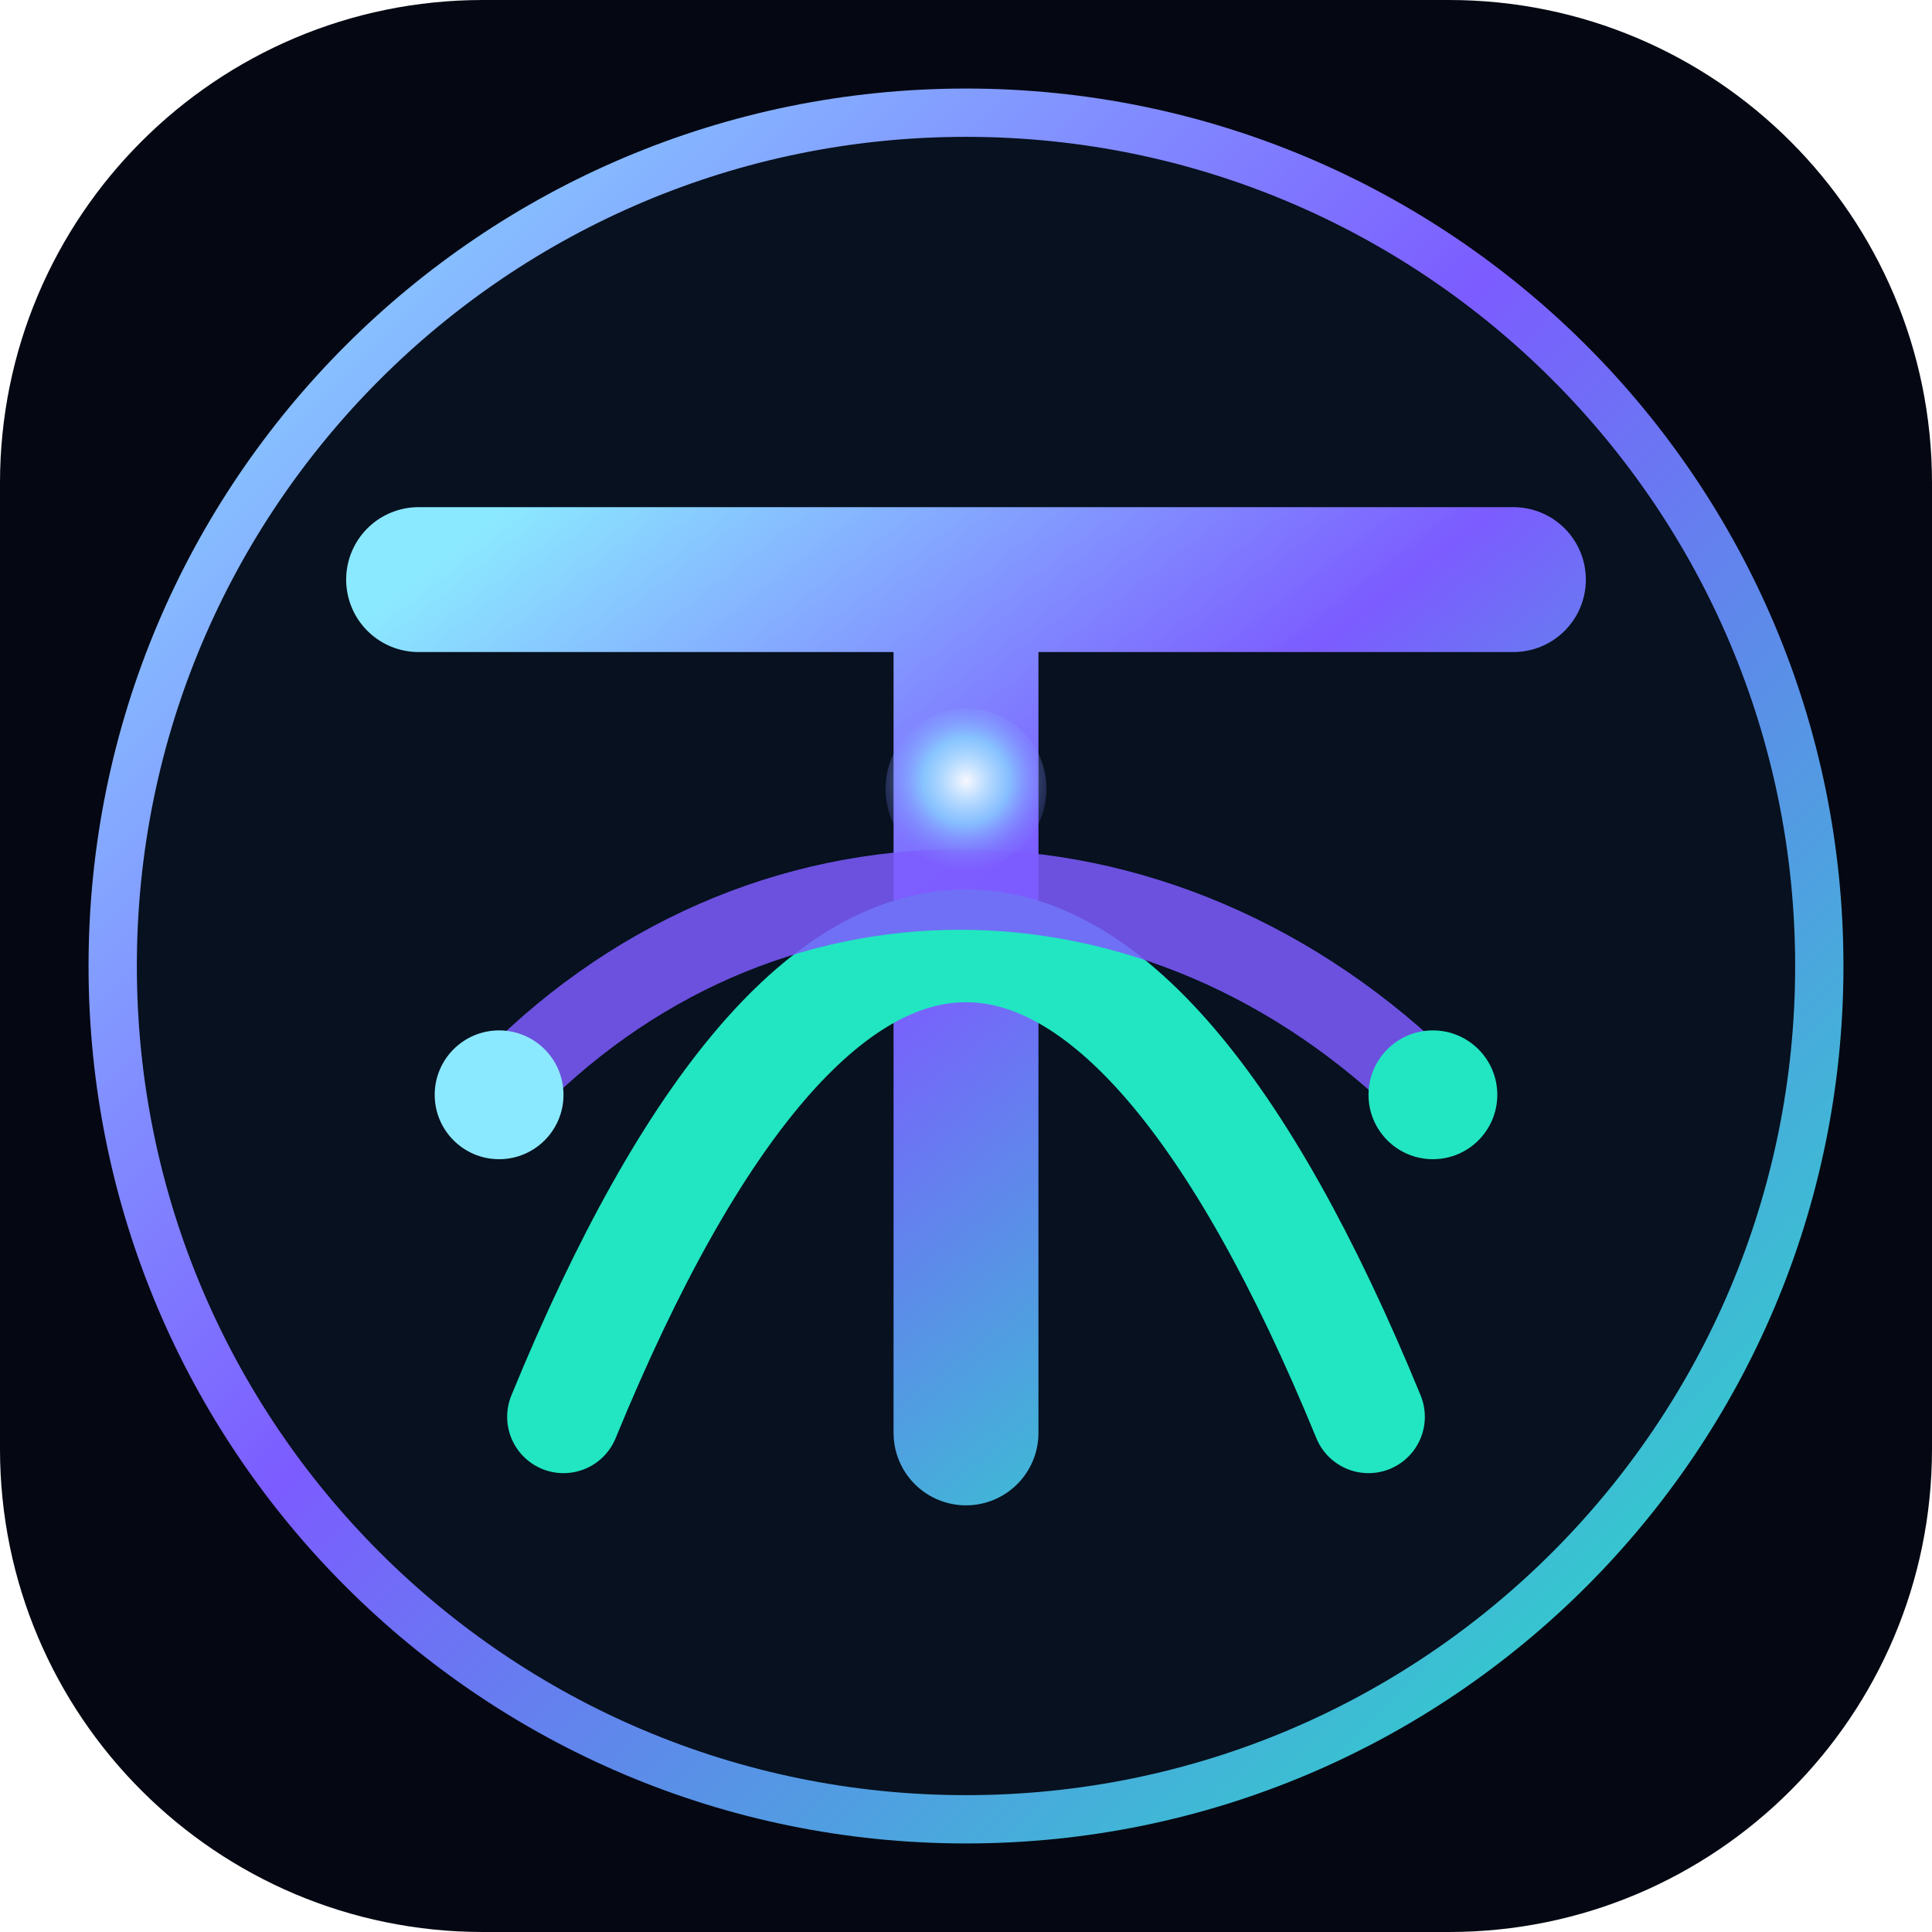
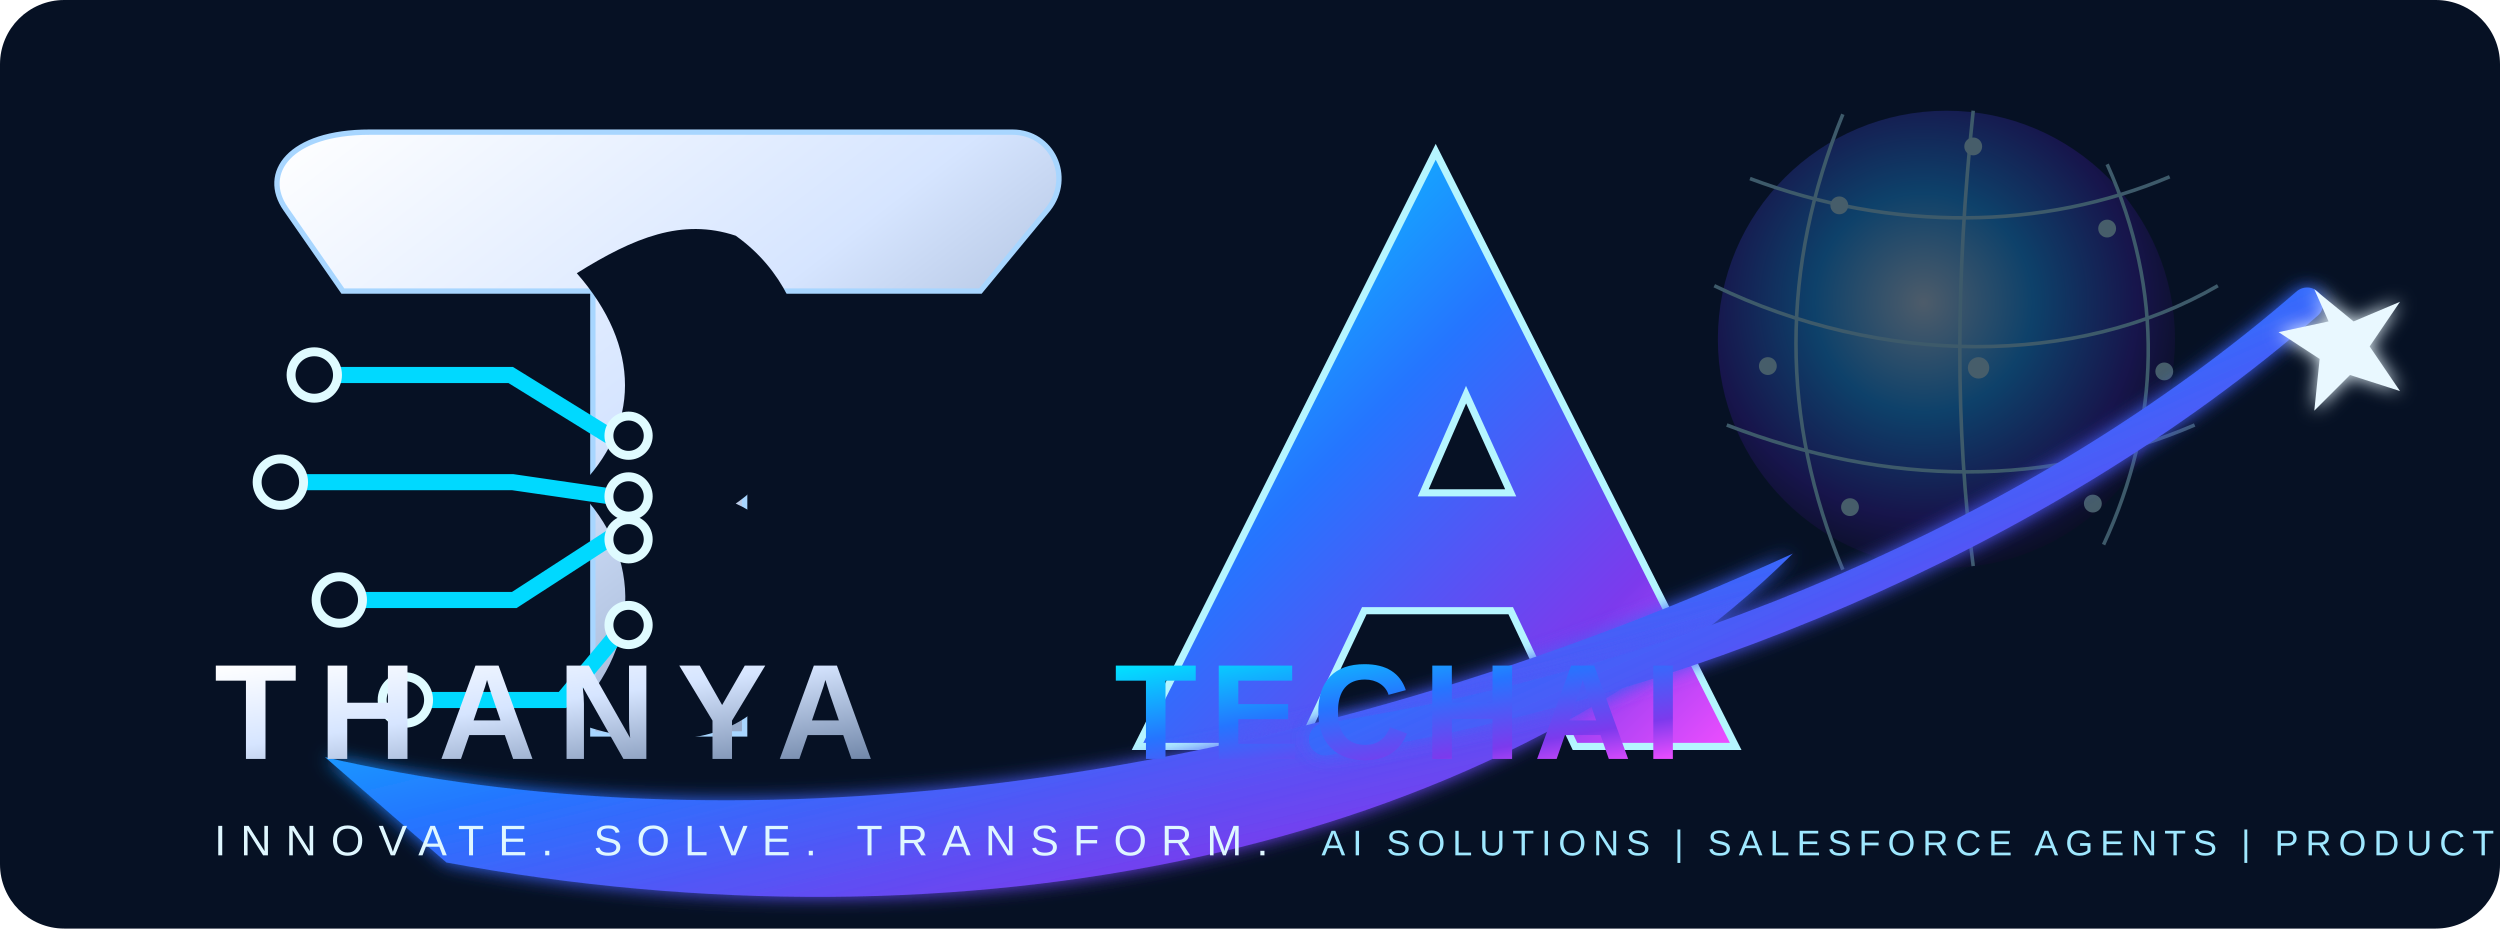
- <svg xmlns="http://www.w3.org/2000/svg" viewBox="0 0 120 120">
+ <svg xmlns="http://www.w3.org/2000/svg" width="1400" height="520" viewBox="0 0 1400 520">
  <defs>
    <linearGradient id="g1" x1="0" y1="0" x2="1" y2="1">
-       <stop offset="0%" stop-color="#8be9ff" />
-       <stop offset="45%" stop-color="#7c5cff" />
-       <stop offset="100%" stop-color="#21e6c1" />
+       <stop offset="0%" stop-color="#00E5FF" />
+       <stop offset="42%" stop-color="#2575FF" />
+       <stop offset="78%" stop-color="#7C3AED" />
+       <stop offset="100%" stop-color="#F04EFF" />
    </linearGradient>
-     <radialGradient id="g2" cx="50%" cy="45%" r="60%">
-       <stop offset="0%" stop-color="#ffffff" stop-opacity="0.95" />
-       <stop offset="45%" stop-color="#8be9ff" stop-opacity="0.65" />
-       <stop offset="100%" stop-color="#7c5cff" stop-opacity="0.05" />
+     <linearGradient id="silver" x1="0" y1="0" x2="1" y2="1">
+       <stop offset="0%" stop-color="#FFFFFF" />
+       <stop offset="45%" stop-color="#D6E5FF" />
+       <stop offset="100%" stop-color="#7187A9" />
+     </linearGradient>
+     <filter id="glow" x="-30%" y="-30%" width="160%" height="160%">
+       <feGaussianBlur stdDeviation="5" result="blur" />
+       <feMerge>
+         <feMergeNode in="blur" />
+         <feMergeNode in="SourceGraphic" />
+       </feMerge>
+     </filter>
+     <radialGradient id="orb" cx="45%" cy="42%" r="60%">
+       <stop offset="0%" stop-color="#E6FBFF" />
+       <stop offset="40%" stop-color="#1EA7FF" />
+       <stop offset="78%" stop-color="#3C1B9E" />
+       <stop offset="100%" stop-color="#120923" />
    </radialGradient>
  </defs>
-   <rect width="120" height="120" rx="30" fill="#050812" />
-   <circle cx="60" cy="60" r="53" fill="#07111f" stroke="url(#g1)" stroke-width="3" />
-   <path d="M26 36h68M60 36v53" stroke="url(#g1)" stroke-width="9" stroke-linecap="round" />
-   <path d="M35 88c16-39 34-39 50 0" fill="none" stroke="#21e6c1" stroke-width="7" stroke-linecap="round" />
-   <path d="M31 68c16-17 41-17 58 0" fill="none" stroke="#7c5cff" stroke-width="5" stroke-linecap="round" opacity="0.85" />
-   <circle cx="31" cy="68" r="4" fill="#8be9ff" />
-   <circle cx="60" cy="49" r="5" fill="url(#g2)" />
-   <circle cx="89" cy="68" r="4" fill="#21e6c1" />
+   <rect width="1400" height="520" rx="36" fill="#061124" />
+   <g opacity=".32">
+     <circle cx="1090" cy="190" r="128" fill="url(#orb)" />
+     <path d="M980 100c80 30 164 29 235-1M960 160c93 45 203 46 282 0M967 238c91 35 180 35 262 0M1032 64c-35 86-35 171 0 255M1105 62c-10 95-10 178 0 255M1180 92c32 71 30 144-2 213" stroke="#B5F5FF" stroke-width="2" fill="none" />
+     <g fill="#CFFFFF">
+       <circle cx="1030" cy="115" r="5" />
+       <circle cx="1105" cy="82" r="5" />
+       <circle cx="1180" cy="128" r="5" />
+       <circle cx="990" cy="205" r="5" />
+       <circle cx="1108" cy="206" r="6" />
+       <circle cx="1212" cy="208" r="5" />
+       <circle cx="1036" cy="284" r="5" />
+       <circle cx="1172" cy="282" r="5" />
+     </g>
+   </g>
+   <g transform="translate(132 60)">
+     <path d="M75 14h360c22 0 34 25 20 43L417 103H285v248h-85V103H60L28 57C14 37 30 14 75 14z" fill="url(#silver)" stroke="#A8D6FF" stroke-width="3" />
+     <path d="M280 72c52 37 52 114 0 150c41 18 53 77 13 114c-27 25-73 21-107 7c41-38 43-92 5-129c36-35 36-80 0-121c32-20 59-31 89-21z" fill="#061124" />
+     <path d="M44 150h110l55 34M25 210h130l55 8M58 276h98l54-35M95 332h88l35-42" stroke="#00D9FF" stroke-width="9" fill="none" stroke-linecap="round" />
+     <g fill="#061124" stroke="#DFFBFF" stroke-width="5">
+       <circle cx="44" cy="150" r="13" />
+       <circle cx="25" cy="210" r="13" />
+       <circle cx="58" cy="276" r="13" />
+       <circle cx="95" cy="332" r="13" />
+       <circle cx="220" cy="184" r="11" />
+       <circle cx="220" cy="218" r="11" />
+       <circle cx="220" cy="242" r="11" />
+       <circle cx="220" cy="290" r="11" />
+     </g>
+     <path d="M505 358L672 25l168 333h-90l-36-76H632l-36 76h-91zM665 216h49l-25-55z" fill="url(#g1)" stroke="#B5F5FF" stroke-width="4" />
+     <path d="M50 364C270 415 568 389 872 250C700 420 405 476 118 423z" fill="url(#g1)" filter="url(#glow)" />
+     <path d="M610 354C802 325 1008 242 1160 110" stroke="url(#g1)" stroke-width="18" fill="none" stroke-linecap="round" filter="url(#glow)" />
+     <path d="M1164 102l22 18l26-11l-17 25l17 25l-28-9l-20 20l3-29l-23-15l28-6z" fill="#E9F8FF" filter="url(#glow)" />
+   </g>
+   <g transform="translate(120 425)">
+     <text x="0" y="0" font-family="Arial, Helvetica, sans-serif" font-size="76" letter-spacing="12" font-weight="800" fill="url(#silver)">THANYA</text>
+     <text x="504" y="0" font-family="Arial, Helvetica, sans-serif" font-size="76" letter-spacing="7" font-weight="800" fill="url(#g1)">TECHAI</text>
+     <text x="0" y="54" font-family="Arial, Helvetica, sans-serif" font-size="24" letter-spacing="8" fill="#DFF7FF">INNOVATE. SOLVE. TRANSFORM.</text>
+     <text x="620" y="54" font-family="Arial, Helvetica, sans-serif" font-size="20" letter-spacing="4" fill="#9FE8FF">AI SOLUTIONS  |  SALESFORCE AGENTS  |  PRODUCTS  |  AUTOMATION</text>
+   </g>
</svg>
